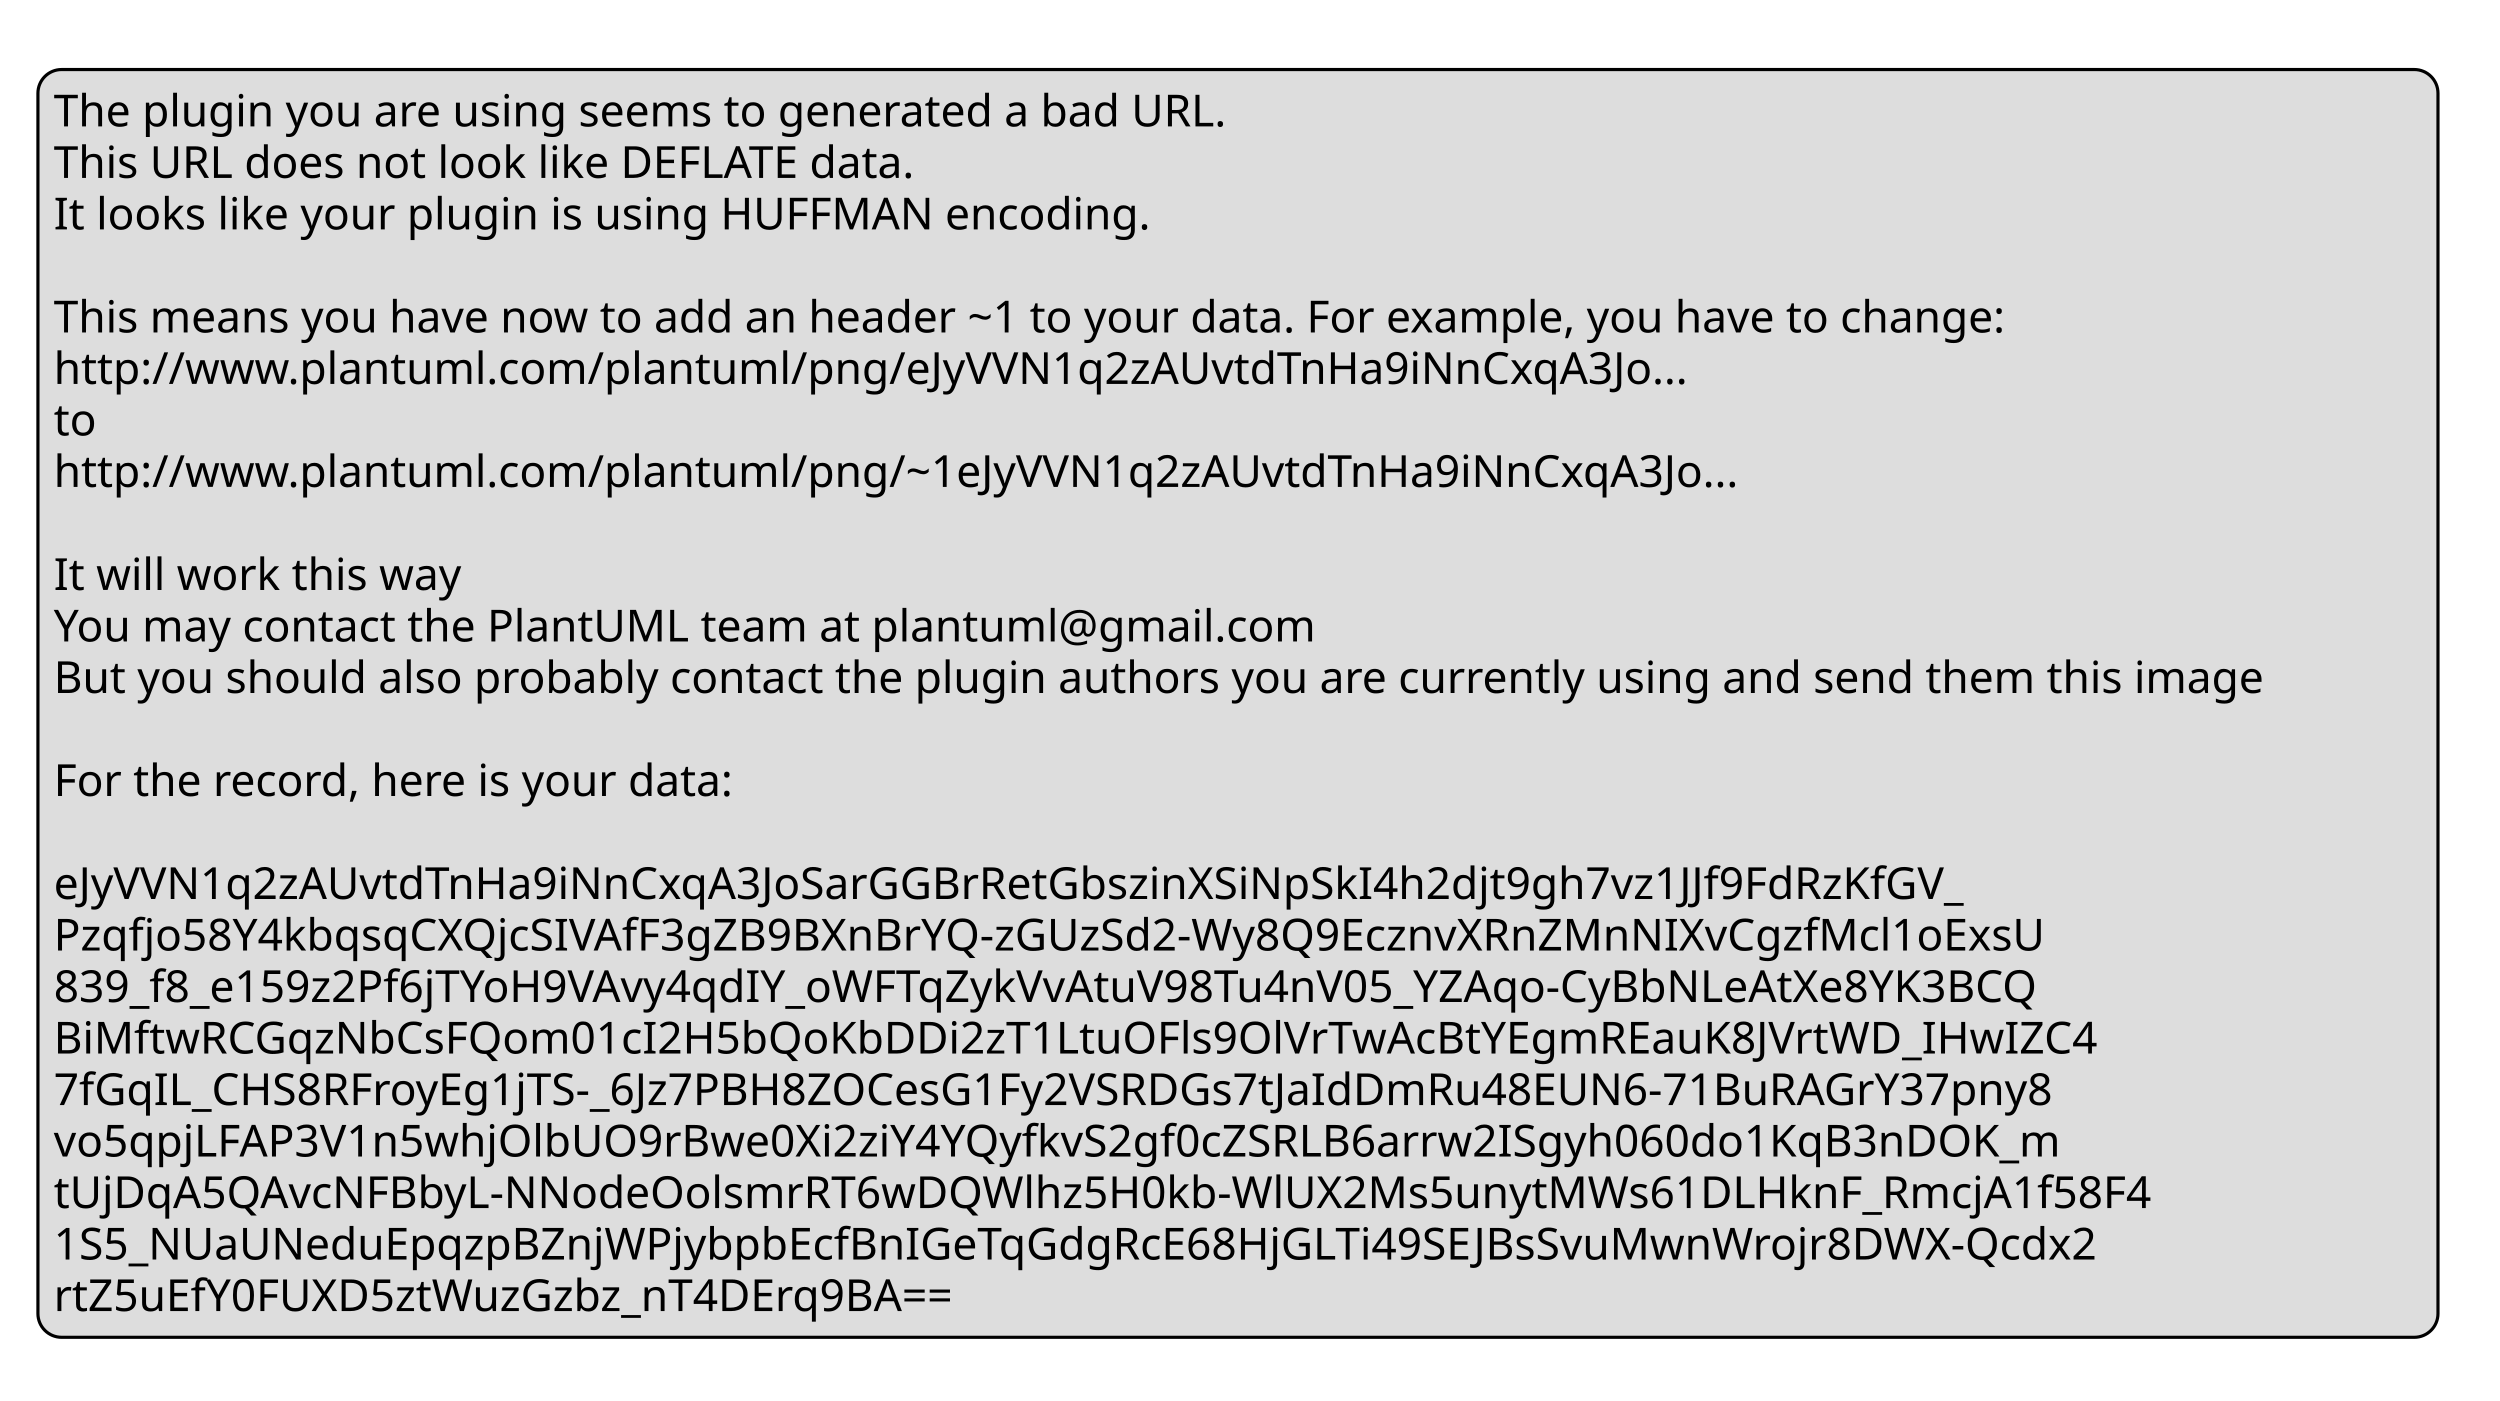
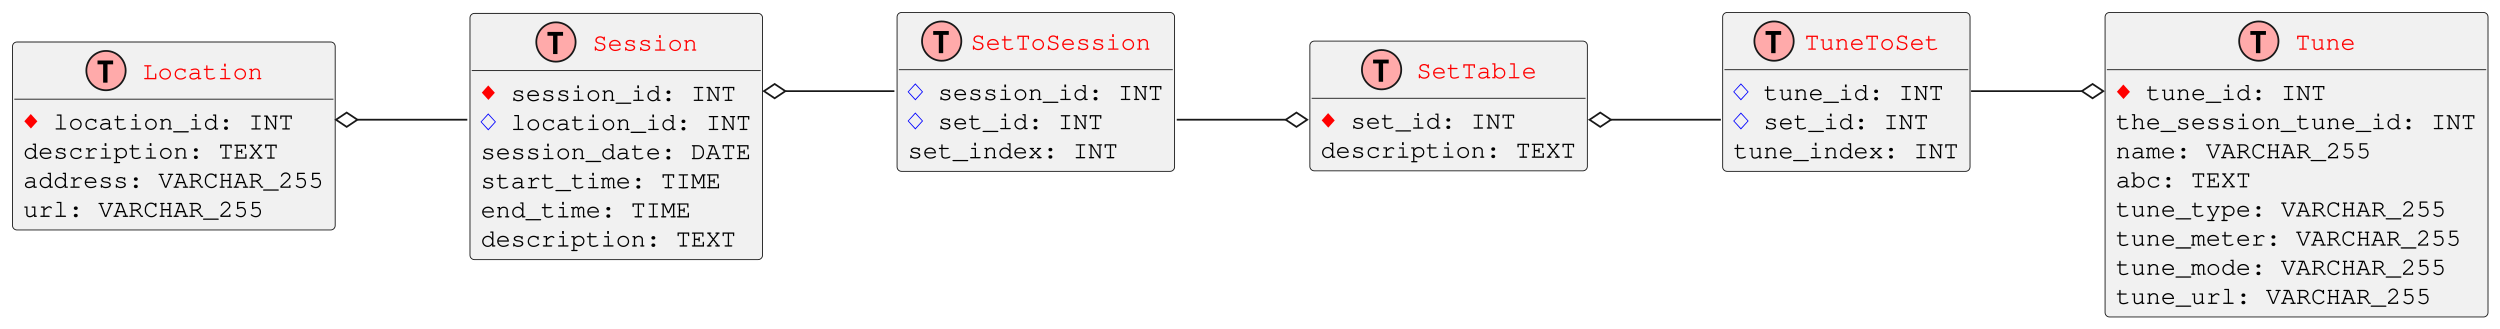
- <svg xmlns="http://www.w3.org/2000/svg" contentStyleType="text/css" height="443px" preserveAspectRatio="none" style="width:791px;height:443px;background:#FFFFFF;" version="1.1" viewBox="0 0 791 443" width="791px" zoomAndPan="magnify">
+ <svg xmlns="http://www.w3.org/2000/svg" contentStyleType="text/css" height="184px" preserveAspectRatio="none" style="width:1399px;height:184px;background:#FFFFFF;" version="1.1" viewBox="0 0 1399 184" width="1399px" zoomAndPan="magnify">
  <defs />
  <g>
-     <rect fill="#DDDDDD" height="401.125" id="_legend" rx="7.5" ry="7.5" style="stroke:#000000;stroke-width:1.0;" width="759.376" x="12" y="22" />
-     <text fill="#000000" font-family="sans-serif" font-size="14" lengthAdjust="spacing" textLength="399.301" x="17" y="39.995">The plugin you are using seems to generated a bad URL.</text>
-     <text fill="#000000" font-family="sans-serif" font-size="14" lengthAdjust="spacing" textLength="295.887" x="17" y="56.292">This URL does not look like DEFLATE data.</text>
-     <text fill="#000000" font-family="sans-serif" font-size="14" lengthAdjust="spacing" textLength="367.664" x="17" y="72.589">It looks like your plugin is using HUFFMAN encoding.</text>
-     <text fill="#000000" font-family="sans-serif" font-size="14" lengthAdjust="spacing" textLength="4.45" x="17" y="88.886"> </text>
-     <text fill="#000000" font-family="sans-serif" font-size="14" lengthAdjust="spacing" textLength="671.706" x="17" y="105.183">This means you have now to add an header ~1 to your data. For example, you have to change:</text>
-     <text fill="#000000" font-family="sans-serif" font-size="14" lengthAdjust="spacing" textLength="548.413" x="17" y="121.48">http://www.plantuml.com/plantuml/png/eJyVVN1q2zAUvtdTnHa9iNnCxqA3Jo...</text>
-     <text fill="#000000" font-family="sans-serif" font-size="14" lengthAdjust="spacing" textLength="14.055" x="17" y="137.776">to</text>
-     <text fill="#000000" font-family="sans-serif" font-size="14" lengthAdjust="spacing" textLength="569.051" x="17" y="154.073">http://www.plantuml.com/plantuml/png/~1eJyVVN1q2zAUvtdTnHa9iNnCxqA3Jo...</text>
-     <text fill="#000000" font-family="sans-serif" font-size="14" lengthAdjust="spacing" textLength="4.45" x="17" y="170.37"> </text>
-     <text fill="#000000" font-family="sans-serif" font-size="14" lengthAdjust="spacing" textLength="138.277" x="17" y="186.667">It will work this way</text>
-     <text fill="#000000" font-family="sans-serif" font-size="14" lengthAdjust="spacing" textLength="428.148" x="17" y="202.964">You may contact the PlantUML team at plantuml@gmail.com</text>
-     <text fill="#000000" font-family="sans-serif" font-size="14" lengthAdjust="spacing" textLength="749.376" x="17" y="219.261">But you should also probably contact the plugin authors you are currently using and send them this image</text>
-     <text fill="#000000" font-family="sans-serif" font-size="14" lengthAdjust="spacing" textLength="4.45" x="17" y="235.558"> </text>
-     <text fill="#000000" font-family="sans-serif" font-size="14" lengthAdjust="spacing" textLength="232.545" x="17" y="251.855">For the record, here is your data:</text>
-     <text fill="#000000" font-family="sans-serif" font-size="14" lengthAdjust="spacing" textLength="4.45" x="17" y="268.151"> </text>
-     <text fill="#000000" font-family="sans-serif" font-size="14" lengthAdjust="spacing" textLength="650.802" x="17" y="284.448">eJyVVN1q2zAUvtdTnHa9iNnCxqA3JoSarGGBrRetGbszinXSiNpSkI4h2djt9gh7vz1JJf9FdRzKfGV_</text>
-     <text fill="#000000" font-family="sans-serif" font-size="14" lengthAdjust="spacing" textLength="677.968" x="17" y="300.745">Pzqfjo58Y4kbqsqCXQjcSIVAfF3gZB9BXnBrYQ-zGUzSd2-Wy8Q9EcznvXRnZMnNIXvCgzfMcl1oExsU</text>
-     <text fill="#000000" font-family="sans-serif" font-size="14" lengthAdjust="spacing" textLength="685.057" x="17" y="317.042">839_f8_e159z2Pf6jTYoH9VAvy4qdIY_oWFTqZykVvAtuV98Tu4nV05_YZAqo-CyBbNLeAtXe8YK3BCQ</text>
-     <text fill="#000000" font-family="sans-serif" font-size="14" lengthAdjust="spacing" textLength="688.475" x="17" y="333.339">BiMftwRCGqzNbCsFQom01cI2H5bQoKbDDi2zT1LtuOFls9OlVrTwAcBtYEgmREauK8JVrtWD_IHwIZC4</text>
-     <text fill="#000000" font-family="sans-serif" font-size="14" lengthAdjust="spacing" textLength="684.182" x="17" y="349.636">7fGqIL_CHS8RFroyEg1jTS-_6Jz7PBH8ZOCesG1Fy2VSRDGs7tJaIdDmRu48EUN6-71BuRAGrY37pny8</text>
-     <text fill="#000000" font-family="sans-serif" font-size="14" lengthAdjust="spacing" textLength="681.632" x="17" y="365.933">vo5qpjLFAP3V1n5whjOlbUO9rBwe0Xi2ziY4YQyfkvS2gf0cZSRLB6arrw2ISgyh060do1KqB3nDOK_m</text>
-     <text fill="#000000" font-family="sans-serif" font-size="14" lengthAdjust="spacing" textLength="706.05" x="17" y="382.229">tUjDqA5QAvcNFBbyL-NNodeOolsmrRT6wDQWlhz5H0kb-WlUX2Ms5unytMWs61DLHknF_RmcjA1f58F4</text>
-     <text fill="#000000" font-family="sans-serif" font-size="14" lengthAdjust="spacing" textLength="691.018" x="17" y="398.526">1S5_NUaUNeduEpqzpBZnjWPjybpbEcfBnIGeTqGdgRcE68HjGLTi49SEJBsSvuMwnWrojr8DWX-Qcdx2</text>
-     <text fill="#000000" font-family="sans-serif" font-size="14" lengthAdjust="spacing" textLength="313.913" x="17" y="414.823">rtZ5uEfY0FUXD5ztWuzGzbz_nT4DErq9BA==</text>
+     <g id="elem_Location">
+       <rect codeLine="13" fill="#F1F1F1" height="105.188" id="Location" rx="2.5" ry="2.5" style="stroke:#181818;stroke-width:0.5;" width="180.574" x="7" y="23.5" />
+       <ellipse cx="59.322" cy="39.5" fill="#FFAAAA" rx="11" ry="11" style="stroke:#181818;stroke-width:1.0;" />
+       <path d="M60.166,46.25 L57.713,46.25 L57.713,36 L54.572,36 L54.572,33.859 L63.307,33.859 L63.307,36 L60.166,36 L60.166,46.25 Z " fill="#000000" />
+       <text fill="#FF0000" font-family="Courier" font-size="14" lengthAdjust="spacing" textLength="67.43" x="79.822" y="44.347">Location</text>
+       <line style="stroke:#181818;stroke-width:0.5;" x1="8" x2="186.574" y1="55.5" y2="55.5" />
+       <text fill="#FF0000" font-family="Courier" font-size="14" lengthAdjust="spacing" textLength="8.429" x="13" y="72.495">◆</text>
+       <text fill="#000000" font-family="Courier" font-size="14" lengthAdjust="spacing" textLength="134.859" x="29.857" y="72.495">location_id: INT</text>
+       <text fill="#000000" font-family="Courier" font-size="14" lengthAdjust="spacing" textLength="143.288" x="13" y="88.792">description: TEXT</text>
+       <text fill="#000000" font-family="Courier" font-size="14" lengthAdjust="spacing" textLength="168.574" x="13" y="105.089">address: VARCHAR_255</text>
+       <text fill="#000000" font-family="Courier" font-size="14" lengthAdjust="spacing" textLength="134.859" x="13" y="121.386">url: VARCHAR_255</text>
+     </g>
+     <g id="elem_Session">
+       <rect codeLine="19" fill="#F1F1F1" height="137.781" id="Session" rx="2.5" ry="2.5" style="stroke:#181818;stroke-width:0.5;" width="163.717" x="263" y="7.5" />
+       <ellipse cx="311.108" cy="23.5" fill="#FFAAAA" rx="11" ry="11" style="stroke:#181818;stroke-width:1.0;" />
+       <path d="M311.952,30.25 L309.498,30.25 L309.498,20 L306.358,20 L306.358,17.859 L315.092,17.859 L315.092,20 L311.952,20 L311.952,30.25 Z " fill="#000000" />
+       <text fill="#FF0000" font-family="Courier" font-size="14" lengthAdjust="spacing" textLength="59.001" x="331.608" y="28.347">Session</text>
+       <line style="stroke:#181818;stroke-width:0.5;" x1="264" x2="425.717" y1="39.5" y2="39.5" />
+       <text fill="#FF0000" font-family="Courier" font-size="14" lengthAdjust="spacing" textLength="8.429" x="269" y="56.495">◆</text>
+       <text fill="#000000" font-family="Courier" font-size="14" lengthAdjust="spacing" textLength="126.431" x="285.857" y="56.495">session_id: INT</text>
+       <text fill="#0000FF" font-family="Courier" font-size="14" lengthAdjust="spacing" textLength="8.429" x="269" y="72.792">◇</text>
+       <text fill="#000000" font-family="Courier" font-size="14" lengthAdjust="spacing" textLength="134.859" x="285.857" y="72.792">location_id: INT</text>
+       <text fill="#000000" font-family="Courier" font-size="14" lengthAdjust="spacing" textLength="151.717" x="269" y="89.089">session_date: DATE</text>
+       <text fill="#000000" font-family="Courier" font-size="14" lengthAdjust="spacing" textLength="134.859" x="269" y="105.386">start_time: TIME</text>
+       <text fill="#000000" font-family="Courier" font-size="14" lengthAdjust="spacing" textLength="118.002" x="269" y="121.683">end_time: TIME</text>
+       <text fill="#000000" font-family="Courier" font-size="14" lengthAdjust="spacing" textLength="143.288" x="269" y="137.98">description: TEXT</text>
+     </g>
+     <g id="elem_SetToSession">
+       <rect codeLine="27" fill="#F1F1F1" height="88.891" id="SetToSession" rx="2.5" ry="2.5" style="stroke:#181818;stroke-width:0.5;" width="155.288" x="502" y="7" />
+       <ellipse cx="526.965" cy="23" fill="#FFAAAA" rx="11" ry="11" style="stroke:#181818;stroke-width:1.0;" />
+       <path d="M527.808,29.75 L525.355,29.75 L525.355,19.5 L522.215,19.5 L522.215,17.359 L530.949,17.359 L530.949,19.5 L527.808,19.5 L527.808,29.75 Z " fill="#000000" />
+       <text fill="#FF0000" font-family="Courier" font-size="14" lengthAdjust="spacing" textLength="101.144" x="543.179" y="27.847">SetToSession</text>
+       <line style="stroke:#181818;stroke-width:0.5;" x1="503" x2="656.288" y1="39" y2="39" />
+       <text fill="#0000FF" font-family="Courier" font-size="14" lengthAdjust="spacing" textLength="8.429" x="508" y="55.995">◇</text>
+       <text fill="#000000" font-family="Courier" font-size="14" lengthAdjust="spacing" textLength="126.431" x="524.857" y="55.995">session_id: INT</text>
+       <text fill="#0000FF" font-family="Courier" font-size="14" lengthAdjust="spacing" textLength="8.429" x="508" y="72.292">◇</text>
+       <text fill="#000000" font-family="Courier" font-size="14" lengthAdjust="spacing" textLength="92.716" x="524.857" y="72.292">set_id: INT</text>
+       <text fill="#000000" font-family="Courier" font-size="14" lengthAdjust="spacing" textLength="118.002" x="508" y="88.589">set_index: INT</text>
+     </g>
+     <g id="elem_SetTable">
+       <rect codeLine="32" fill="#F1F1F1" height="72.594" id="SetTable" rx="2.5" ry="2.5" style="stroke:#181818;stroke-width:0.5;" width="155.288" x="733" y="23" />
+       <ellipse cx="773.136" cy="39" fill="#FFAAAA" rx="11" ry="11" style="stroke:#181818;stroke-width:1.0;" />
+       <path d="M773.98,45.75 L771.527,45.75 L771.527,35.5 L768.386,35.5 L768.386,33.359 L777.121,33.359 L777.121,35.5 L773.98,35.5 L773.98,45.75 Z " fill="#000000" />
+       <text fill="#FF0000" font-family="Courier" font-size="14" lengthAdjust="spacing" textLength="67.43" x="792.722" y="43.847">SetTable</text>
+       <line style="stroke:#181818;stroke-width:0.5;" x1="734" x2="887.288" y1="55" y2="55" />
+       <text fill="#FF0000" font-family="Courier" font-size="14" lengthAdjust="spacing" textLength="8.429" x="739" y="71.995">◆</text>
+       <text fill="#000000" font-family="Courier" font-size="14" lengthAdjust="spacing" textLength="92.716" x="755.857" y="71.995">set_id: INT</text>
+       <text fill="#000000" font-family="Courier" font-size="14" lengthAdjust="spacing" textLength="143.288" x="739" y="88.292">description: TEXT</text>
+     </g>
+     <g id="elem_TuneToSet">
+       <rect codeLine="36" fill="#F1F1F1" height="88.891" id="TuneToSet" rx="2.5" ry="2.5" style="stroke:#181818;stroke-width:0.5;" width="138.431" x="964" y="7" />
+       <ellipse cx="992.758" cy="23" fill="#FFAAAA" rx="11" ry="11" style="stroke:#181818;stroke-width:1.0;" />
+       <path d="M993.601,29.75 L991.148,29.75 L991.148,19.5 L988.008,19.5 L988.008,17.359 L996.742,17.359 L996.742,19.5 L993.601,19.5 L993.601,29.75 Z " fill="#000000" />
+       <text fill="#FF0000" font-family="Courier" font-size="14" lengthAdjust="spacing" textLength="75.858" x="1009.815" y="27.847">TuneToSet</text>
+       <line style="stroke:#181818;stroke-width:0.5;" x1="965" x2="1101.431" y1="39" y2="39" />
+       <text fill="#0000FF" font-family="Courier" font-size="14" lengthAdjust="spacing" textLength="8.429" x="970" y="55.995">◇</text>
+       <text fill="#000000" font-family="Courier" font-size="14" lengthAdjust="spacing" textLength="101.144" x="986.857" y="55.995">tune_id: INT</text>
+       <text fill="#0000FF" font-family="Courier" font-size="14" lengthAdjust="spacing" textLength="8.429" x="970" y="72.292">◇</text>
+       <text fill="#000000" font-family="Courier" font-size="14" lengthAdjust="spacing" textLength="92.716" x="986.857" y="72.292">set_id: INT</text>
+       <text fill="#000000" font-family="Courier" font-size="14" lengthAdjust="spacing" textLength="126.431" x="970" y="88.589">tune_index: INT</text>
+     </g>
+     <g id="elem_Tune">
+       <rect codeLine="41" fill="#F1F1F1" height="170.375" id="Tune" rx="2.5" ry="2.5" style="stroke:#181818;stroke-width:0.5;" width="214.289" x="1178" y="7" />
+       <ellipse cx="1264.037" cy="23" fill="#FFAAAA" rx="11" ry="11" style="stroke:#181818;stroke-width:1.0;" />
+       <path d="M1264.881,29.75 L1262.428,29.75 L1262.428,19.5 L1259.287,19.5 L1259.287,17.359 L1268.022,17.359 L1268.022,19.5 L1264.881,19.5 L1264.881,29.75 Z " fill="#000000" />
+       <text fill="#FF0000" font-family="Courier" font-size="14" lengthAdjust="spacing" textLength="33.715" x="1284.537" y="27.847">Tune</text>
+       <line style="stroke:#181818;stroke-width:0.5;" x1="1179" x2="1391.289" y1="39" y2="39" />
+       <text fill="#FF0000" font-family="Courier" font-size="14" lengthAdjust="spacing" textLength="8.429" x="1184" y="55.995">◆</text>
+       <text fill="#000000" font-family="Courier" font-size="14" lengthAdjust="spacing" textLength="101.144" x="1200.857" y="55.995">tune_id: INT</text>
+       <text fill="#000000" font-family="Courier" font-size="14" lengthAdjust="spacing" textLength="202.289" x="1184" y="72.292">the_session_tune_id: INT</text>
+       <text fill="#000000" font-family="Courier" font-size="14" lengthAdjust="spacing" textLength="143.288" x="1184" y="88.589">name: VARCHAR_255</text>
+       <text fill="#000000" font-family="Courier" font-size="14" lengthAdjust="spacing" textLength="75.858" x="1184" y="104.886">abc: TEXT</text>
+       <text fill="#000000" font-family="Courier" font-size="14" lengthAdjust="spacing" textLength="185.432" x="1184" y="121.183">tune_type: VARCHAR_255</text>
+       <text fill="#000000" font-family="Courier" font-size="14" lengthAdjust="spacing" textLength="193.86" x="1184" y="137.48">tune_meter: VARCHAR_255</text>
+       <text fill="#000000" font-family="Courier" font-size="14" lengthAdjust="spacing" textLength="185.432" x="1184" y="153.776">tune_mode: VARCHAR_255</text>
+       <text fill="#000000" font-family="Courier" font-size="14" lengthAdjust="spacing" textLength="177.003" x="1184" y="170.073">tune_url: VARCHAR_255</text>
+     </g>
+     <g id="link_Location_Session">
+       <path codeLine="52" d="M200,67 C232.67,67 228.83,67 261.5,67 " fill="none" id="Location-backto-Session" style="stroke:#181818;stroke-width:1.0;" />
+       <polygon fill="none" points="188,67,194,71,200,67,194,63,188,67" style="stroke:#181818;stroke-width:1.0;" />
+     </g>
+     <g id="link_Session_SetToSession">
+       <path codeLine="53" d="M439.5,51 C471.94,51 468.06,51 500.5,51 " fill="none" id="Session-backto-SetToSession" style="stroke:#181818;stroke-width:1.0;" />
+       <polygon fill="none" points="427.5,51,433.5,55,439.5,51,433.5,47,427.5,51" style="stroke:#181818;stroke-width:1.0;" />
+     </g>
+     <g id="link_SetToSession_SetTable">
+       <path codeLine="54" d="M658.5,67 C690.94,67 687.06,67 719.5,67 " fill="none" id="SetToSession-to-SetTable" style="stroke:#181818;stroke-width:1.0;" />
+       <polygon fill="none" points="731.5,67,725.5,63,719.5,67,725.5,71,731.5,67" style="stroke:#181818;stroke-width:1.0;" />
+     </g>
+     <g id="link_TuneToSet_Tune">
+       <path codeLine="55" d="M1103,51 C1135.89,51 1132.11,51 1165,51 " fill="none" id="TuneToSet-to-Tune" style="stroke:#181818;stroke-width:1.0;" />
+       <polygon fill="none" points="1177,51,1171,47,1165,51,1171,55,1177,51" style="stroke:#181818;stroke-width:1.0;" />
+     </g>
+     <g id="link_SetTable_TuneToSet">
+       <path codeLine="56" d="M901.5,67 C934.17,67 930.33,67 963,67 " fill="none" id="SetTable-backto-TuneToSet" style="stroke:#181818;stroke-width:1.0;" />
+       <polygon fill="none" points="889.5,67,895.5,71,901.5,67,895.5,63,889.5,67" style="stroke:#181818;stroke-width:1.0;" />
+     </g>
  </g>
</svg>
